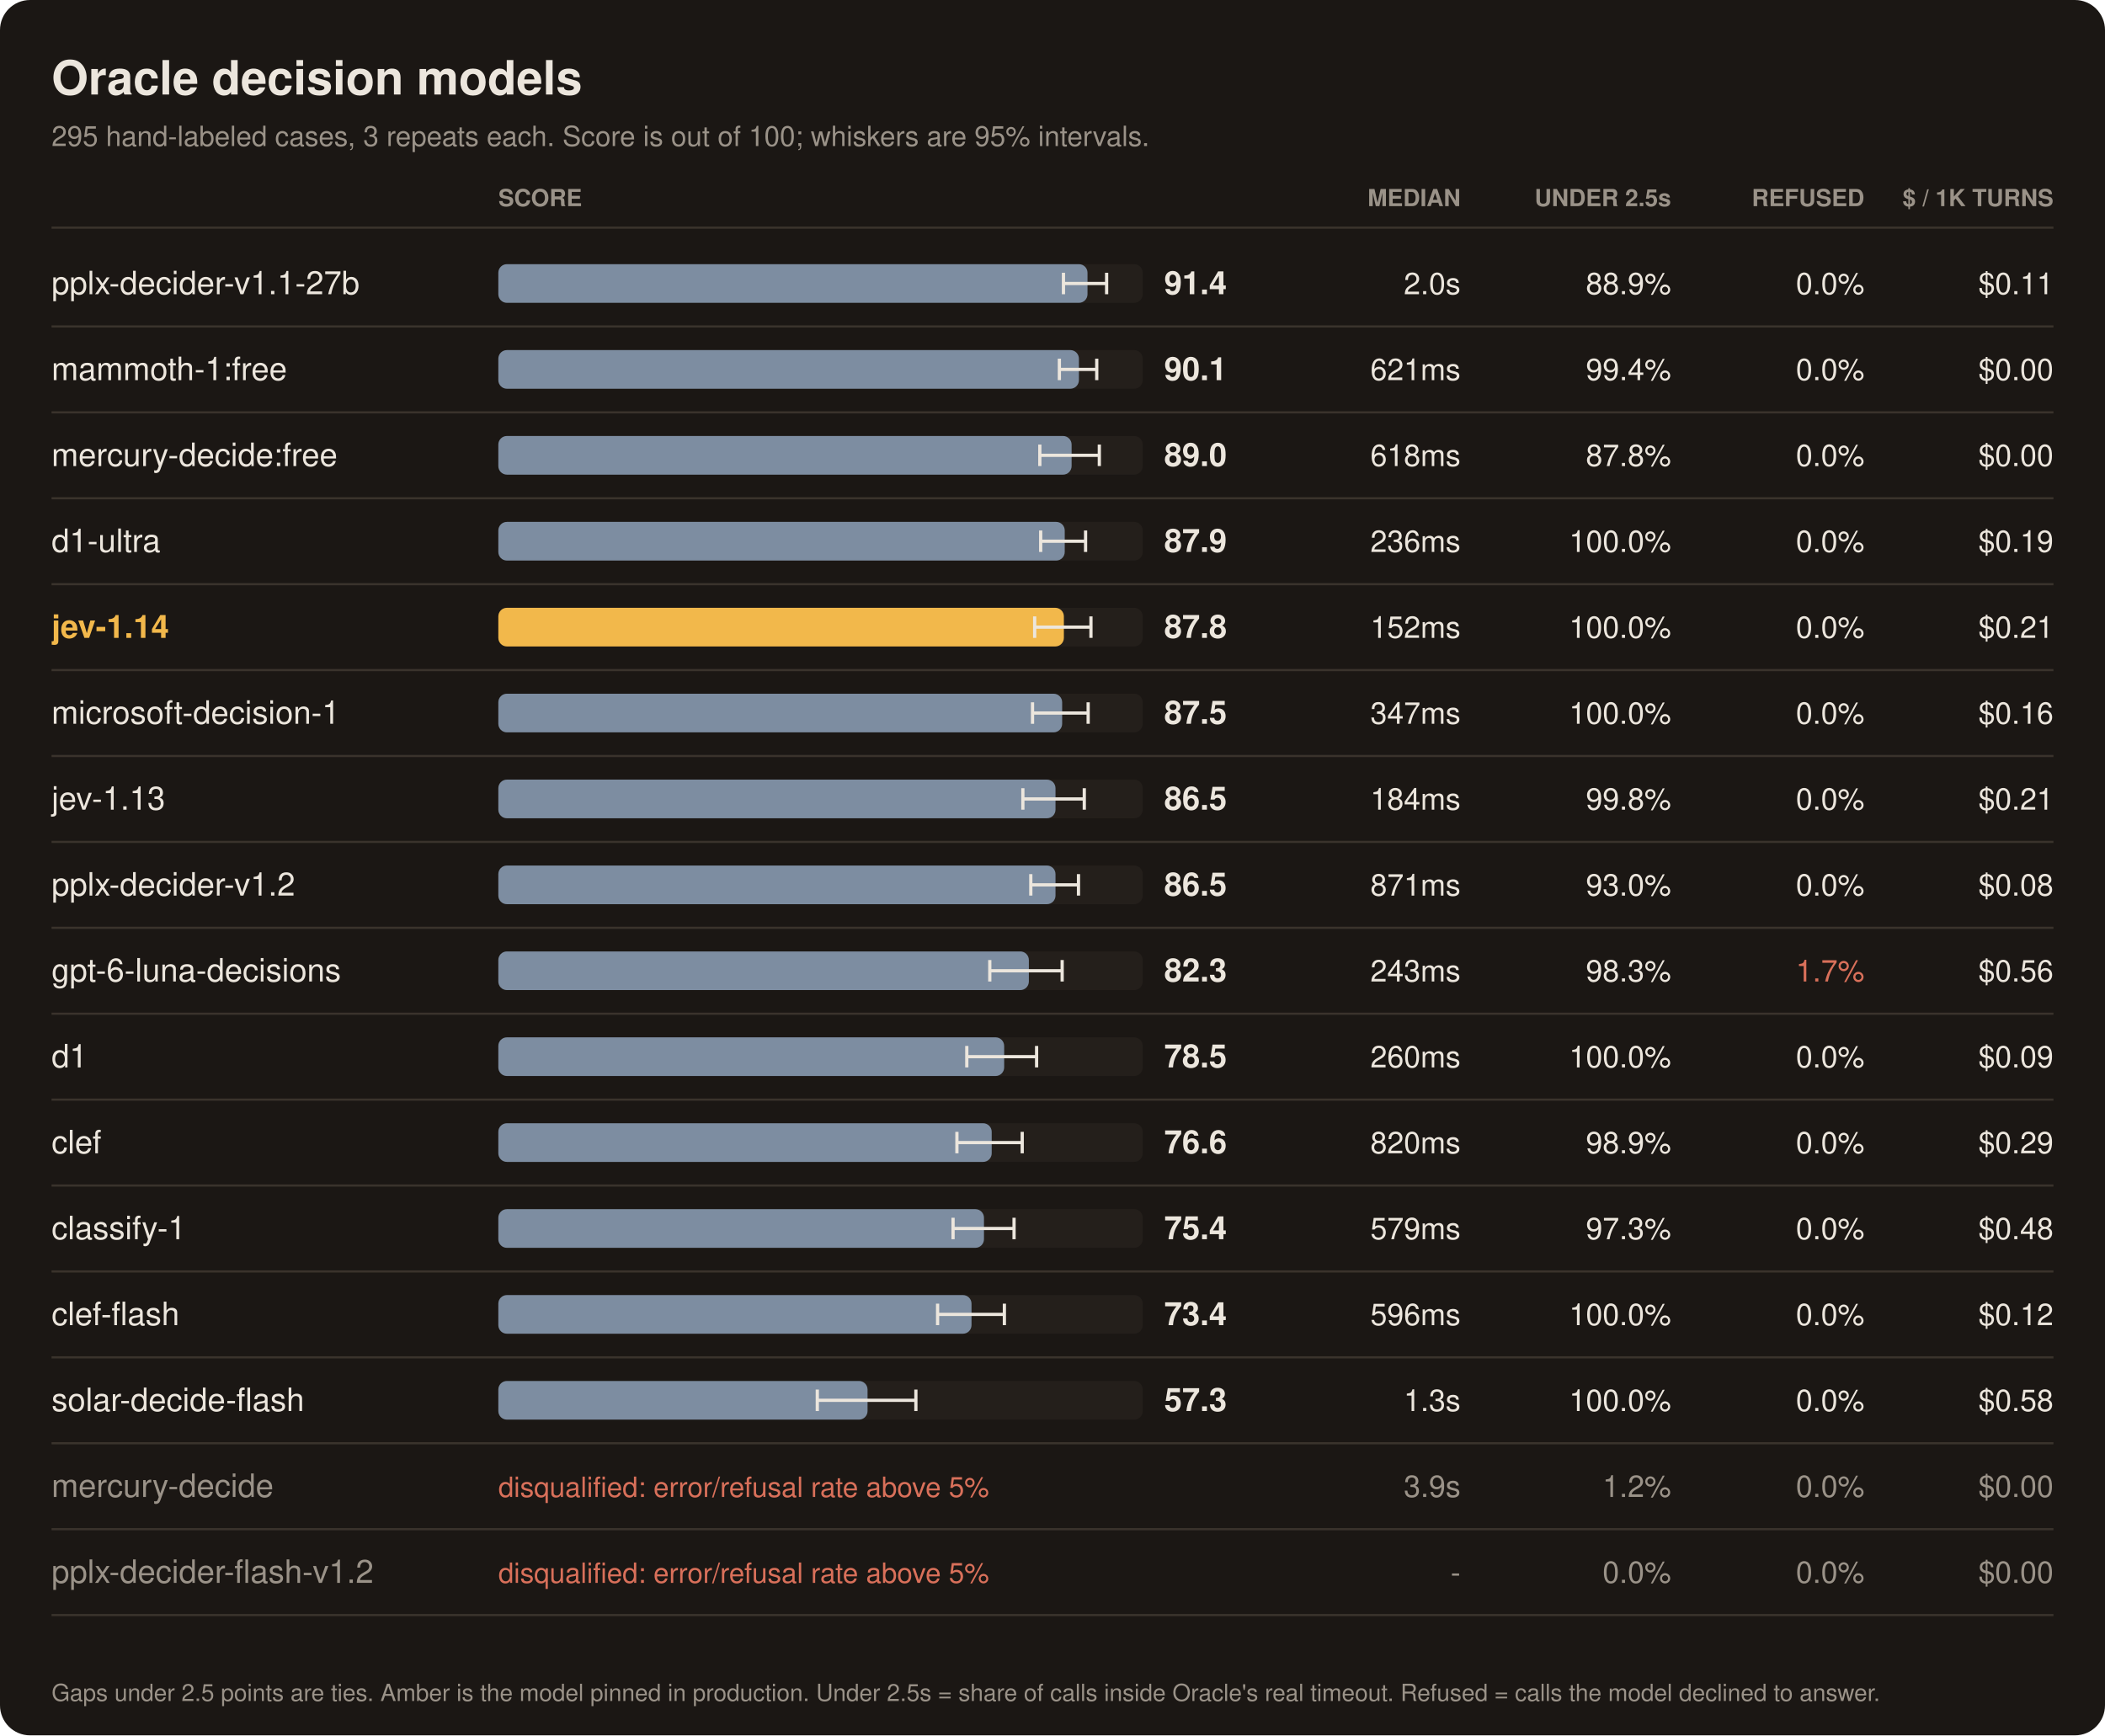
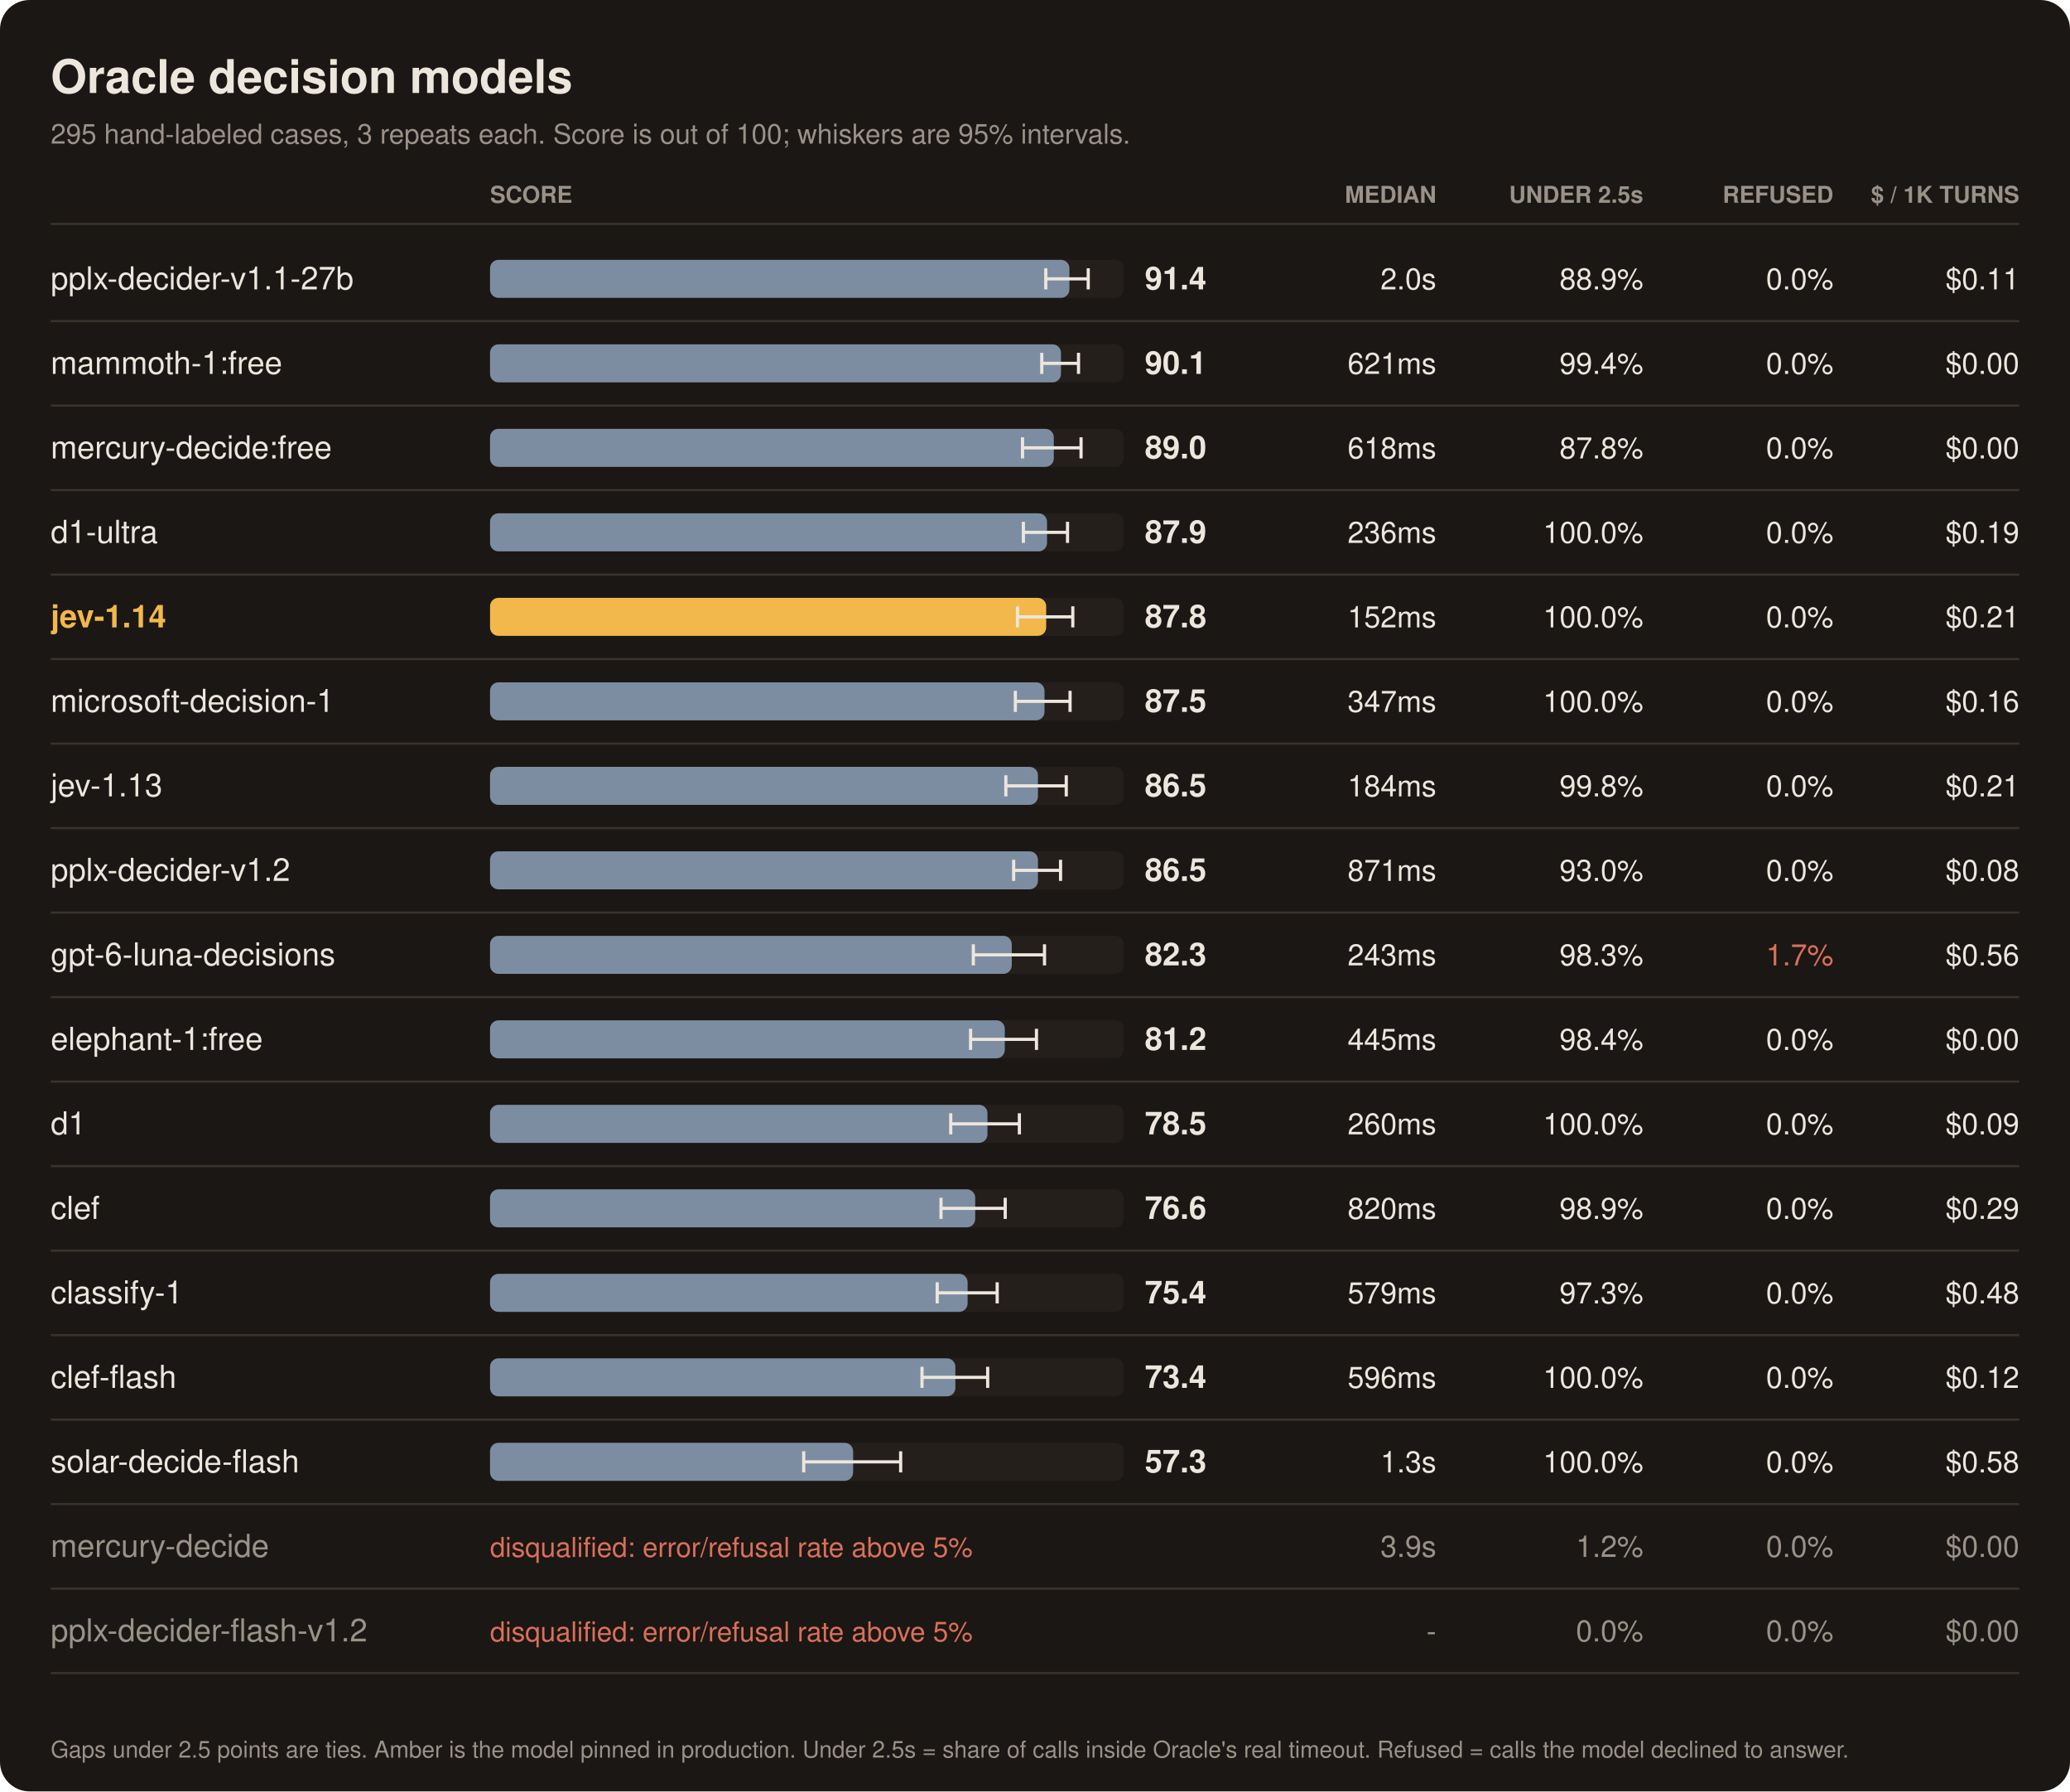
- <svg xmlns="http://www.w3.org/2000/svg" viewBox="0 0 980 808" width="980" role="img" aria-label="Oracle decision models" font-family="-apple-system,BlinkMacSystemFont,'Segoe UI',Helvetica,Arial,sans-serif">
-   <rect width="980" height="808" rx="14" fill="#1b1714" />
+ <svg xmlns="http://www.w3.org/2000/svg" viewBox="0 0 980 848" width="980" role="img" aria-label="Oracle decision models" font-family="-apple-system,BlinkMacSystemFont,'Segoe UI',Helvetica,Arial,sans-serif">
+   <rect width="980" height="848" rx="14" fill="#1b1714" />
  <text x="24.0" y="44.0" font-size="22" font-weight="700" fill="#ece6dd" text-anchor="start">Oracle decision models</text>
  <text x="24.0" y="68.0" font-size="13" font-weight="400" fill="#9a9288" text-anchor="start">295 hand-labeled cases, 3 repeats each. Score is out of 100; whiskers are 95% intervals.</text>
  <text x="232.0" y="96.0" font-size="11" font-weight="600" fill="#9a9288" text-anchor="start">SCORE</text>
  <text x="680.0" y="96.0" font-size="11" font-weight="600" fill="#9a9288" text-anchor="end">MEDIAN</text>
  <text x="778.0" y="96.0" font-size="11" font-weight="600" fill="#9a9288" text-anchor="end">UNDER 2.5s</text>
  <text x="868.0" y="96.0" font-size="11" font-weight="600" fill="#9a9288" text-anchor="end">REFUSED</text>
  <text x="956.0" y="96.0" font-size="11" font-weight="600" fill="#9a9288" text-anchor="end">$ / 1K TURNS</text>
  <line x1="24.0" y1="106.0" x2="956.0" y2="106.0" stroke="#3a332c" stroke-width="1.0" />
  <text x="24.0" y="137.0" font-size="15" font-weight="500" fill="#ece6dd" text-anchor="start">pplx-decider-v1.1-27b</text>
  <rect x="232.0" y="123.0" width="300.0" height="18.0" rx="4.0" fill="#241f1b" />
  <rect x="232.0" y="123.0" width="274.3" height="18.0" rx="4.0" fill="#7d8da1" />
  <line x1="495.1" y1="132.0" x2="515.2" y2="132.0" stroke="#ece6dd" stroke-width="1.5" />
  <line x1="495.1" y1="127.0" x2="495.1" y2="137.0" stroke="#ece6dd" stroke-width="1.5" />
  <line x1="515.2" y1="127.0" x2="515.2" y2="137.0" stroke="#ece6dd" stroke-width="1.5" />
  <text x="542.0" y="137.0" font-size="15" font-weight="700" fill="#ece6dd" text-anchor="start">91.4</text>
  <text x="680.0" y="137.0" font-size="14" font-weight="400" fill="#ece6dd" text-anchor="end">2.0s</text>
  <text x="778.0" y="137.0" font-size="14" font-weight="400" fill="#ece6dd" text-anchor="end">88.9%</text>
  <text x="868.0" y="137.0" font-size="14" font-weight="400" fill="#ece6dd" text-anchor="end">0.0%</text>
  <text x="956.0" y="137.0" font-size="14" font-weight="400" fill="#ece6dd" text-anchor="end">$0.11</text>
  <line x1="24.0" y1="152.0" x2="956.0" y2="152.0" stroke="#3a332c" stroke-width="1.0" />
  <text x="24.0" y="177.0" font-size="15" font-weight="500" fill="#ece6dd" text-anchor="start">mammoth-1:free</text>
  <rect x="232.0" y="163.0" width="300.0" height="18.0" rx="4.0" fill="#241f1b" />
  <rect x="232.0" y="163.0" width="270.3" height="18.0" rx="4.0" fill="#7d8da1" />
  <line x1="493.2" y1="172.0" x2="510.6" y2="172.0" stroke="#ece6dd" stroke-width="1.5" />
  <line x1="493.2" y1="167.0" x2="493.2" y2="177.0" stroke="#ece6dd" stroke-width="1.5" />
  <line x1="510.6" y1="167.0" x2="510.6" y2="177.0" stroke="#ece6dd" stroke-width="1.5" />
  <text x="542.0" y="177.0" font-size="15" font-weight="700" fill="#ece6dd" text-anchor="start">90.1</text>
  <text x="680.0" y="177.0" font-size="14" font-weight="400" fill="#ece6dd" text-anchor="end">621ms</text>
  <text x="778.0" y="177.0" font-size="14" font-weight="400" fill="#ece6dd" text-anchor="end">99.4%</text>
  <text x="868.0" y="177.0" font-size="14" font-weight="400" fill="#ece6dd" text-anchor="end">0.0%</text>
  <text x="956.0" y="177.0" font-size="14" font-weight="400" fill="#ece6dd" text-anchor="end">$0.00</text>
  <line x1="24.0" y1="192.0" x2="956.0" y2="192.0" stroke="#3a332c" stroke-width="1.0" />
  <text x="24.0" y="217.0" font-size="15" font-weight="500" fill="#ece6dd" text-anchor="start">mercury-decide:free</text>
  <rect x="232.0" y="203.0" width="300.0" height="18.0" rx="4.0" fill="#241f1b" />
  <rect x="232.0" y="203.0" width="266.9" height="18.0" rx="4.0" fill="#7d8da1" />
  <line x1="484.1" y1="212.0" x2="511.8" y2="212.0" stroke="#ece6dd" stroke-width="1.5" />
  <line x1="484.1" y1="207.0" x2="484.1" y2="217.0" stroke="#ece6dd" stroke-width="1.5" />
  <line x1="511.8" y1="207.0" x2="511.8" y2="217.0" stroke="#ece6dd" stroke-width="1.5" />
  <text x="542.0" y="217.0" font-size="15" font-weight="700" fill="#ece6dd" text-anchor="start">89.0</text>
  <text x="680.0" y="217.0" font-size="14" font-weight="400" fill="#ece6dd" text-anchor="end">618ms</text>
  <text x="778.0" y="217.0" font-size="14" font-weight="400" fill="#ece6dd" text-anchor="end">87.8%</text>
  <text x="868.0" y="217.0" font-size="14" font-weight="400" fill="#ece6dd" text-anchor="end">0.0%</text>
  <text x="956.0" y="217.0" font-size="14" font-weight="400" fill="#ece6dd" text-anchor="end">$0.00</text>
  <line x1="24.0" y1="232.0" x2="956.0" y2="232.0" stroke="#3a332c" stroke-width="1.0" />
  <text x="24.0" y="257.0" font-size="15" font-weight="500" fill="#ece6dd" text-anchor="start">d1-ultra</text>
  <rect x="232.0" y="243.0" width="300.0" height="18.0" rx="4.0" fill="#241f1b" />
  <rect x="232.0" y="243.0" width="263.7" height="18.0" rx="4.0" fill="#7d8da1" />
  <line x1="484.5" y1="252.0" x2="505.4" y2="252.0" stroke="#ece6dd" stroke-width="1.5" />
  <line x1="484.5" y1="247.0" x2="484.5" y2="257.0" stroke="#ece6dd" stroke-width="1.5" />
  <line x1="505.4" y1="247.0" x2="505.4" y2="257.0" stroke="#ece6dd" stroke-width="1.5" />
  <text x="542.0" y="257.0" font-size="15" font-weight="700" fill="#ece6dd" text-anchor="start">87.9</text>
  <text x="680.0" y="257.0" font-size="14" font-weight="400" fill="#ece6dd" text-anchor="end">236ms</text>
  <text x="778.0" y="257.0" font-size="14" font-weight="400" fill="#ece6dd" text-anchor="end">100.0%</text>
  <text x="868.0" y="257.0" font-size="14" font-weight="400" fill="#ece6dd" text-anchor="end">0.0%</text>
  <text x="956.0" y="257.0" font-size="14" font-weight="400" fill="#ece6dd" text-anchor="end">$0.19</text>
  <line x1="24.0" y1="272.0" x2="956.0" y2="272.0" stroke="#3a332c" stroke-width="1.0" />
  <text x="24.0" y="297.0" font-size="15" font-weight="700" fill="#f2b84b" text-anchor="start">jev-1.14</text>
  <rect x="232.0" y="283.0" width="300.0" height="18.0" rx="4.0" fill="#241f1b" />
  <rect x="232.0" y="283.0" width="263.3" height="18.0" rx="4.0" fill="#f2b84b" />
  <line x1="481.7" y1="292.0" x2="507.9" y2="292.0" stroke="#ece6dd" stroke-width="1.5" />
  <line x1="481.7" y1="287.0" x2="481.7" y2="297.0" stroke="#ece6dd" stroke-width="1.5" />
  <line x1="507.9" y1="287.0" x2="507.9" y2="297.0" stroke="#ece6dd" stroke-width="1.5" />
  <text x="542.0" y="297.0" font-size="15" font-weight="700" fill="#ece6dd" text-anchor="start">87.8</text>
  <text x="680.0" y="297.0" font-size="14" font-weight="400" fill="#ece6dd" text-anchor="end">152ms</text>
  <text x="778.0" y="297.0" font-size="14" font-weight="400" fill="#ece6dd" text-anchor="end">100.0%</text>
  <text x="868.0" y="297.0" font-size="14" font-weight="400" fill="#ece6dd" text-anchor="end">0.0%</text>
  <text x="956.0" y="297.0" font-size="14" font-weight="400" fill="#ece6dd" text-anchor="end">$0.21</text>
  <line x1="24.0" y1="312.0" x2="956.0" y2="312.0" stroke="#3a332c" stroke-width="1.0" />
  <text x="24.0" y="337.0" font-size="15" font-weight="500" fill="#ece6dd" text-anchor="start">microsoft-decision-1</text>
  <rect x="232.0" y="323.0" width="300.0" height="18.0" rx="4.0" fill="#241f1b" />
  <rect x="232.0" y="323.0" width="262.5" height="18.0" rx="4.0" fill="#7d8da1" />
  <line x1="480.7" y1="332.0" x2="506.6" y2="332.0" stroke="#ece6dd" stroke-width="1.5" />
  <line x1="480.7" y1="327.0" x2="480.7" y2="337.0" stroke="#ece6dd" stroke-width="1.5" />
  <line x1="506.6" y1="327.0" x2="506.6" y2="337.0" stroke="#ece6dd" stroke-width="1.5" />
  <text x="542.0" y="337.0" font-size="15" font-weight="700" fill="#ece6dd" text-anchor="start">87.5</text>
  <text x="680.0" y="337.0" font-size="14" font-weight="400" fill="#ece6dd" text-anchor="end">347ms</text>
  <text x="778.0" y="337.0" font-size="14" font-weight="400" fill="#ece6dd" text-anchor="end">100.0%</text>
  <text x="868.0" y="337.0" font-size="14" font-weight="400" fill="#ece6dd" text-anchor="end">0.0%</text>
  <text x="956.0" y="337.0" font-size="14" font-weight="400" fill="#ece6dd" text-anchor="end">$0.16</text>
  <line x1="24.0" y1="352.0" x2="956.0" y2="352.0" stroke="#3a332c" stroke-width="1.0" />
  <text x="24.0" y="377.0" font-size="15" font-weight="500" fill="#ece6dd" text-anchor="start">jev-1.13</text>
  <rect x="232.0" y="363.0" width="300.0" height="18.0" rx="4.0" fill="#241f1b" />
  <rect x="232.0" y="363.0" width="259.4" height="18.0" rx="4.0" fill="#7d8da1" />
  <line x1="476.2" y1="372.0" x2="504.8" y2="372.0" stroke="#ece6dd" stroke-width="1.5" />
  <line x1="476.2" y1="367.0" x2="476.2" y2="377.0" stroke="#ece6dd" stroke-width="1.5" />
  <line x1="504.8" y1="367.0" x2="504.8" y2="377.0" stroke="#ece6dd" stroke-width="1.5" />
  <text x="542.0" y="377.0" font-size="15" font-weight="700" fill="#ece6dd" text-anchor="start">86.5</text>
  <text x="680.0" y="377.0" font-size="14" font-weight="400" fill="#ece6dd" text-anchor="end">184ms</text>
  <text x="778.0" y="377.0" font-size="14" font-weight="400" fill="#ece6dd" text-anchor="end">99.8%</text>
  <text x="868.0" y="377.0" font-size="14" font-weight="400" fill="#ece6dd" text-anchor="end">0.0%</text>
  <text x="956.0" y="377.0" font-size="14" font-weight="400" fill="#ece6dd" text-anchor="end">$0.21</text>
  <line x1="24.0" y1="392.0" x2="956.0" y2="392.0" stroke="#3a332c" stroke-width="1.0" />
  <text x="24.0" y="417.0" font-size="15" font-weight="500" fill="#ece6dd" text-anchor="start">pplx-decider-v1.2</text>
  <rect x="232.0" y="403.0" width="300.0" height="18.0" rx="4.0" fill="#241f1b" />
  <rect x="232.0" y="403.0" width="259.4" height="18.0" rx="4.0" fill="#7d8da1" />
  <line x1="479.9" y1="412.0" x2="502.1" y2="412.0" stroke="#ece6dd" stroke-width="1.5" />
  <line x1="479.9" y1="407.0" x2="479.9" y2="417.0" stroke="#ece6dd" stroke-width="1.5" />
  <line x1="502.1" y1="407.0" x2="502.1" y2="417.0" stroke="#ece6dd" stroke-width="1.5" />
  <text x="542.0" y="417.0" font-size="15" font-weight="700" fill="#ece6dd" text-anchor="start">86.5</text>
  <text x="680.0" y="417.0" font-size="14" font-weight="400" fill="#ece6dd" text-anchor="end">871ms</text>
  <text x="778.0" y="417.0" font-size="14" font-weight="400" fill="#ece6dd" text-anchor="end">93.0%</text>
  <text x="868.0" y="417.0" font-size="14" font-weight="400" fill="#ece6dd" text-anchor="end">0.0%</text>
  <text x="956.0" y="417.0" font-size="14" font-weight="400" fill="#ece6dd" text-anchor="end">$0.08</text>
  <line x1="24.0" y1="432.0" x2="956.0" y2="432.0" stroke="#3a332c" stroke-width="1.0" />
  <text x="24.0" y="457.0" font-size="15" font-weight="500" fill="#ece6dd" text-anchor="start">gpt-6-luna-decisions</text>
  <rect x="232.0" y="443.0" width="300.0" height="18.0" rx="4.0" fill="#241f1b" />
  <rect x="232.0" y="443.0" width="247.0" height="18.0" rx="4.0" fill="#7d8da1" />
  <line x1="460.8" y1="452.0" x2="494.5" y2="452.0" stroke="#ece6dd" stroke-width="1.5" />
  <line x1="460.8" y1="447.0" x2="460.8" y2="457.0" stroke="#ece6dd" stroke-width="1.5" />
  <line x1="494.5" y1="447.0" x2="494.5" y2="457.0" stroke="#ece6dd" stroke-width="1.5" />
  <text x="542.0" y="457.0" font-size="15" font-weight="700" fill="#ece6dd" text-anchor="start">82.3</text>
  <text x="680.0" y="457.0" font-size="14" font-weight="400" fill="#ece6dd" text-anchor="end">243ms</text>
  <text x="778.0" y="457.0" font-size="14" font-weight="400" fill="#ece6dd" text-anchor="end">98.3%</text>
  <text x="868.0" y="457.0" font-size="14" font-weight="400" fill="#d9705a" text-anchor="end">1.7%</text>
  <text x="956.0" y="457.0" font-size="14" font-weight="400" fill="#ece6dd" text-anchor="end">$0.56</text>
  <line x1="24.0" y1="472.0" x2="956.0" y2="472.0" stroke="#3a332c" stroke-width="1.0" />
-   <text x="24.0" y="497.0" font-size="15" font-weight="500" fill="#ece6dd" text-anchor="start">d1</text>
+   <text x="24.0" y="497.0" font-size="15" font-weight="500" fill="#ece6dd" text-anchor="start">elephant-1:free</text>
  <rect x="232.0" y="483.0" width="300.0" height="18.0" rx="4.0" fill="#241f1b" />
-   <rect x="232.0" y="483.0" width="235.5" height="18.0" rx="4.0" fill="#7d8da1" />
-   <line x1="450.1" y1="492.0" x2="482.6" y2="492.0" stroke="#ece6dd" stroke-width="1.5" />
-   <line x1="450.1" y1="487.0" x2="450.1" y2="497.0" stroke="#ece6dd" stroke-width="1.5" />
-   <line x1="482.6" y1="487.0" x2="482.6" y2="497.0" stroke="#ece6dd" stroke-width="1.5" />
-   <text x="542.0" y="497.0" font-size="15" font-weight="700" fill="#ece6dd" text-anchor="start">78.5</text>
-   <text x="680.0" y="497.0" font-size="14" font-weight="400" fill="#ece6dd" text-anchor="end">260ms</text>
-   <text x="778.0" y="497.0" font-size="14" font-weight="400" fill="#ece6dd" text-anchor="end">100.0%</text>
+   <rect x="232.0" y="483.0" width="243.7" height="18.0" rx="4.0" fill="#7d8da1" />
+   <line x1="459.5" y1="492.0" x2="490.7" y2="492.0" stroke="#ece6dd" stroke-width="1.5" />
+   <line x1="459.5" y1="487.0" x2="459.5" y2="497.0" stroke="#ece6dd" stroke-width="1.5" />
+   <line x1="490.7" y1="487.0" x2="490.7" y2="497.0" stroke="#ece6dd" stroke-width="1.5" />
+   <text x="542.0" y="497.0" font-size="15" font-weight="700" fill="#ece6dd" text-anchor="start">81.2</text>
+   <text x="680.0" y="497.0" font-size="14" font-weight="400" fill="#ece6dd" text-anchor="end">445ms</text>
+   <text x="778.0" y="497.0" font-size="14" font-weight="400" fill="#ece6dd" text-anchor="end">98.4%</text>
  <text x="868.0" y="497.0" font-size="14" font-weight="400" fill="#ece6dd" text-anchor="end">0.0%</text>
-   <text x="956.0" y="497.0" font-size="14" font-weight="400" fill="#ece6dd" text-anchor="end">$0.09</text>
+   <text x="956.0" y="497.0" font-size="14" font-weight="400" fill="#ece6dd" text-anchor="end">$0.00</text>
  <line x1="24.0" y1="512.0" x2="956.0" y2="512.0" stroke="#3a332c" stroke-width="1.0" />
-   <text x="24.0" y="537.0" font-size="15" font-weight="500" fill="#ece6dd" text-anchor="start">clef</text>
+   <text x="24.0" y="537.0" font-size="15" font-weight="500" fill="#ece6dd" text-anchor="start">d1</text>
  <rect x="232.0" y="523.0" width="300.0" height="18.0" rx="4.0" fill="#241f1b" />
-   <rect x="232.0" y="523.0" width="229.7" height="18.0" rx="4.0" fill="#7d8da1" />
-   <line x1="445.5" y1="532.0" x2="475.9" y2="532.0" stroke="#ece6dd" stroke-width="1.5" />
-   <line x1="445.5" y1="527.0" x2="445.5" y2="537.0" stroke="#ece6dd" stroke-width="1.5" />
-   <line x1="475.9" y1="527.0" x2="475.9" y2="537.0" stroke="#ece6dd" stroke-width="1.5" />
-   <text x="542.0" y="537.0" font-size="15" font-weight="700" fill="#ece6dd" text-anchor="start">76.6</text>
-   <text x="680.0" y="537.0" font-size="14" font-weight="400" fill="#ece6dd" text-anchor="end">820ms</text>
-   <text x="778.0" y="537.0" font-size="14" font-weight="400" fill="#ece6dd" text-anchor="end">98.9%</text>
+   <rect x="232.0" y="523.0" width="235.5" height="18.0" rx="4.0" fill="#7d8da1" />
+   <line x1="450.1" y1="532.0" x2="482.6" y2="532.0" stroke="#ece6dd" stroke-width="1.5" />
+   <line x1="450.1" y1="527.0" x2="450.1" y2="537.0" stroke="#ece6dd" stroke-width="1.5" />
+   <line x1="482.6" y1="527.0" x2="482.6" y2="537.0" stroke="#ece6dd" stroke-width="1.5" />
+   <text x="542.0" y="537.0" font-size="15" font-weight="700" fill="#ece6dd" text-anchor="start">78.5</text>
+   <text x="680.0" y="537.0" font-size="14" font-weight="400" fill="#ece6dd" text-anchor="end">260ms</text>
+   <text x="778.0" y="537.0" font-size="14" font-weight="400" fill="#ece6dd" text-anchor="end">100.0%</text>
  <text x="868.0" y="537.0" font-size="14" font-weight="400" fill="#ece6dd" text-anchor="end">0.0%</text>
-   <text x="956.0" y="537.0" font-size="14" font-weight="400" fill="#ece6dd" text-anchor="end">$0.29</text>
+   <text x="956.0" y="537.0" font-size="14" font-weight="400" fill="#ece6dd" text-anchor="end">$0.09</text>
  <line x1="24.0" y1="552.0" x2="956.0" y2="552.0" stroke="#3a332c" stroke-width="1.0" />
-   <text x="24.0" y="577.0" font-size="15" font-weight="500" fill="#ece6dd" text-anchor="start">classify-1</text>
+   <text x="24.0" y="577.0" font-size="15" font-weight="500" fill="#ece6dd" text-anchor="start">clef</text>
  <rect x="232.0" y="563.0" width="300.0" height="18.0" rx="4.0" fill="#241f1b" />
-   <rect x="232.0" y="563.0" width="226.1" height="18.0" rx="4.0" fill="#7d8da1" />
-   <line x1="443.7" y1="572.0" x2="472.1" y2="572.0" stroke="#ece6dd" stroke-width="1.5" />
-   <line x1="443.7" y1="567.0" x2="443.7" y2="577.0" stroke="#ece6dd" stroke-width="1.5" />
-   <line x1="472.1" y1="567.0" x2="472.1" y2="577.0" stroke="#ece6dd" stroke-width="1.5" />
-   <text x="542.0" y="577.0" font-size="15" font-weight="700" fill="#ece6dd" text-anchor="start">75.4</text>
-   <text x="680.0" y="577.0" font-size="14" font-weight="400" fill="#ece6dd" text-anchor="end">579ms</text>
-   <text x="778.0" y="577.0" font-size="14" font-weight="400" fill="#ece6dd" text-anchor="end">97.3%</text>
+   <rect x="232.0" y="563.0" width="229.7" height="18.0" rx="4.0" fill="#7d8da1" />
+   <line x1="445.5" y1="572.0" x2="475.9" y2="572.0" stroke="#ece6dd" stroke-width="1.5" />
+   <line x1="445.5" y1="567.0" x2="445.5" y2="577.0" stroke="#ece6dd" stroke-width="1.5" />
+   <line x1="475.9" y1="567.0" x2="475.9" y2="577.0" stroke="#ece6dd" stroke-width="1.5" />
+   <text x="542.0" y="577.0" font-size="15" font-weight="700" fill="#ece6dd" text-anchor="start">76.6</text>
+   <text x="680.0" y="577.0" font-size="14" font-weight="400" fill="#ece6dd" text-anchor="end">820ms</text>
+   <text x="778.0" y="577.0" font-size="14" font-weight="400" fill="#ece6dd" text-anchor="end">98.9%</text>
  <text x="868.0" y="577.0" font-size="14" font-weight="400" fill="#ece6dd" text-anchor="end">0.0%</text>
-   <text x="956.0" y="577.0" font-size="14" font-weight="400" fill="#ece6dd" text-anchor="end">$0.48</text>
+   <text x="956.0" y="577.0" font-size="14" font-weight="400" fill="#ece6dd" text-anchor="end">$0.29</text>
  <line x1="24.0" y1="592.0" x2="956.0" y2="592.0" stroke="#3a332c" stroke-width="1.0" />
-   <text x="24.0" y="617.0" font-size="15" font-weight="500" fill="#ece6dd" text-anchor="start">clef-flash</text>
+   <text x="24.0" y="617.0" font-size="15" font-weight="500" fill="#ece6dd" text-anchor="start">classify-1</text>
  <rect x="232.0" y="603.0" width="300.0" height="18.0" rx="4.0" fill="#241f1b" />
-   <rect x="232.0" y="603.0" width="220.3" height="18.0" rx="4.0" fill="#7d8da1" />
-   <line x1="436.5" y1="612.0" x2="467.6" y2="612.0" stroke="#ece6dd" stroke-width="1.5" />
-   <line x1="436.5" y1="607.0" x2="436.5" y2="617.0" stroke="#ece6dd" stroke-width="1.5" />
-   <line x1="467.6" y1="607.0" x2="467.6" y2="617.0" stroke="#ece6dd" stroke-width="1.5" />
-   <text x="542.0" y="617.0" font-size="15" font-weight="700" fill="#ece6dd" text-anchor="start">73.4</text>
-   <text x="680.0" y="617.0" font-size="14" font-weight="400" fill="#ece6dd" text-anchor="end">596ms</text>
-   <text x="778.0" y="617.0" font-size="14" font-weight="400" fill="#ece6dd" text-anchor="end">100.0%</text>
+   <rect x="232.0" y="603.0" width="226.1" height="18.0" rx="4.0" fill="#7d8da1" />
+   <line x1="443.7" y1="612.0" x2="472.1" y2="612.0" stroke="#ece6dd" stroke-width="1.5" />
+   <line x1="443.7" y1="607.0" x2="443.7" y2="617.0" stroke="#ece6dd" stroke-width="1.5" />
+   <line x1="472.1" y1="607.0" x2="472.1" y2="617.0" stroke="#ece6dd" stroke-width="1.5" />
+   <text x="542.0" y="617.0" font-size="15" font-weight="700" fill="#ece6dd" text-anchor="start">75.4</text>
+   <text x="680.0" y="617.0" font-size="14" font-weight="400" fill="#ece6dd" text-anchor="end">579ms</text>
+   <text x="778.0" y="617.0" font-size="14" font-weight="400" fill="#ece6dd" text-anchor="end">97.3%</text>
  <text x="868.0" y="617.0" font-size="14" font-weight="400" fill="#ece6dd" text-anchor="end">0.0%</text>
-   <text x="956.0" y="617.0" font-size="14" font-weight="400" fill="#ece6dd" text-anchor="end">$0.12</text>
+   <text x="956.0" y="617.0" font-size="14" font-weight="400" fill="#ece6dd" text-anchor="end">$0.48</text>
  <line x1="24.0" y1="632.0" x2="956.0" y2="632.0" stroke="#3a332c" stroke-width="1.0" />
-   <text x="24.0" y="657.0" font-size="15" font-weight="500" fill="#ece6dd" text-anchor="start">solar-decide-flash</text>
+   <text x="24.0" y="657.0" font-size="15" font-weight="500" fill="#ece6dd" text-anchor="start">clef-flash</text>
  <rect x="232.0" y="643.0" width="300.0" height="18.0" rx="4.0" fill="#241f1b" />
-   <rect x="232.0" y="643.0" width="171.9" height="18.0" rx="4.0" fill="#7d8da1" />
-   <line x1="380.5" y1="652.0" x2="426.4" y2="652.0" stroke="#ece6dd" stroke-width="1.5" />
-   <line x1="380.5" y1="647.0" x2="380.5" y2="657.0" stroke="#ece6dd" stroke-width="1.5" />
-   <line x1="426.4" y1="647.0" x2="426.4" y2="657.0" stroke="#ece6dd" stroke-width="1.5" />
-   <text x="542.0" y="657.0" font-size="15" font-weight="700" fill="#ece6dd" text-anchor="start">57.3</text>
-   <text x="680.0" y="657.0" font-size="14" font-weight="400" fill="#ece6dd" text-anchor="end">1.3s</text>
+   <rect x="232.0" y="643.0" width="220.3" height="18.0" rx="4.0" fill="#7d8da1" />
+   <line x1="436.5" y1="652.0" x2="467.6" y2="652.0" stroke="#ece6dd" stroke-width="1.5" />
+   <line x1="436.5" y1="647.0" x2="436.5" y2="657.0" stroke="#ece6dd" stroke-width="1.5" />
+   <line x1="467.6" y1="647.0" x2="467.6" y2="657.0" stroke="#ece6dd" stroke-width="1.5" />
+   <text x="542.0" y="657.0" font-size="15" font-weight="700" fill="#ece6dd" text-anchor="start">73.4</text>
+   <text x="680.0" y="657.0" font-size="14" font-weight="400" fill="#ece6dd" text-anchor="end">596ms</text>
  <text x="778.0" y="657.0" font-size="14" font-weight="400" fill="#ece6dd" text-anchor="end">100.0%</text>
  <text x="868.0" y="657.0" font-size="14" font-weight="400" fill="#ece6dd" text-anchor="end">0.0%</text>
-   <text x="956.0" y="657.0" font-size="14" font-weight="400" fill="#ece6dd" text-anchor="end">$0.58</text>
+   <text x="956.0" y="657.0" font-size="14" font-weight="400" fill="#ece6dd" text-anchor="end">$0.12</text>
  <line x1="24.0" y1="672.0" x2="956.0" y2="672.0" stroke="#3a332c" stroke-width="1.0" />
-   <text x="24.0" y="697.0" font-size="15" font-weight="500" fill="#9a9288" text-anchor="start">mercury-decide</text>
-   <text x="232.0" y="697.0" font-size="13" font-weight="400" fill="#d9705a" text-anchor="start">disqualified: error/refusal rate above 5%</text>
-   <text x="680.0" y="697.0" font-size="14" font-weight="400" fill="#9a9288" text-anchor="end">3.9s</text>
-   <text x="778.0" y="697.0" font-size="14" font-weight="400" fill="#9a9288" text-anchor="end">1.2%</text>
-   <text x="868.0" y="697.0" font-size="14" font-weight="400" fill="#9a9288" text-anchor="end">0.0%</text>
-   <text x="956.0" y="697.0" font-size="14" font-weight="400" fill="#9a9288" text-anchor="end">$0.00</text>
+   <text x="24.0" y="697.0" font-size="15" font-weight="500" fill="#ece6dd" text-anchor="start">solar-decide-flash</text>
+   <rect x="232.0" y="683.0" width="300.0" height="18.0" rx="4.0" fill="#241f1b" />
+   <rect x="232.0" y="683.0" width="171.9" height="18.0" rx="4.0" fill="#7d8da1" />
+   <line x1="380.5" y1="692.0" x2="426.4" y2="692.0" stroke="#ece6dd" stroke-width="1.5" />
+   <line x1="380.5" y1="687.0" x2="380.5" y2="697.0" stroke="#ece6dd" stroke-width="1.5" />
+   <line x1="426.4" y1="687.0" x2="426.4" y2="697.0" stroke="#ece6dd" stroke-width="1.5" />
+   <text x="542.0" y="697.0" font-size="15" font-weight="700" fill="#ece6dd" text-anchor="start">57.3</text>
+   <text x="680.0" y="697.0" font-size="14" font-weight="400" fill="#ece6dd" text-anchor="end">1.3s</text>
+   <text x="778.0" y="697.0" font-size="14" font-weight="400" fill="#ece6dd" text-anchor="end">100.0%</text>
+   <text x="868.0" y="697.0" font-size="14" font-weight="400" fill="#ece6dd" text-anchor="end">0.0%</text>
+   <text x="956.0" y="697.0" font-size="14" font-weight="400" fill="#ece6dd" text-anchor="end">$0.58</text>
  <line x1="24.0" y1="712.0" x2="956.0" y2="712.0" stroke="#3a332c" stroke-width="1.0" />
-   <text x="24.0" y="737.0" font-size="15" font-weight="500" fill="#9a9288" text-anchor="start">pplx-decider-flash-v1.2</text>
+   <text x="24.0" y="737.0" font-size="15" font-weight="500" fill="#9a9288" text-anchor="start">mercury-decide</text>
  <text x="232.0" y="737.0" font-size="13" font-weight="400" fill="#d9705a" text-anchor="start">disqualified: error/refusal rate above 5%</text>
-   <text x="680.0" y="737.0" font-size="14" font-weight="400" fill="#9a9288" text-anchor="end">-</text>
-   <text x="778.0" y="737.0" font-size="14" font-weight="400" fill="#9a9288" text-anchor="end">0.0%</text>
+   <text x="680.0" y="737.0" font-size="14" font-weight="400" fill="#9a9288" text-anchor="end">3.9s</text>
+   <text x="778.0" y="737.0" font-size="14" font-weight="400" fill="#9a9288" text-anchor="end">1.2%</text>
  <text x="868.0" y="737.0" font-size="14" font-weight="400" fill="#9a9288" text-anchor="end">0.0%</text>
  <text x="956.0" y="737.0" font-size="14" font-weight="400" fill="#9a9288" text-anchor="end">$0.00</text>
  <line x1="24.0" y1="752.0" x2="956.0" y2="752.0" stroke="#3a332c" stroke-width="1.0" />
-   <text x="24.0" y="792.0" font-size="11" font-weight="400" fill="#9a9288" text-anchor="start">Gaps under 2.5 points are ties. Amber is the model pinned in production. Under 2.5s = share of calls inside Oracle's real timeout. Refused = calls the model declined to answer.</text>
+   <text x="24.0" y="777.0" font-size="15" font-weight="500" fill="#9a9288" text-anchor="start">pplx-decider-flash-v1.2</text>
+   <text x="232.0" y="777.0" font-size="13" font-weight="400" fill="#d9705a" text-anchor="start">disqualified: error/refusal rate above 5%</text>
+   <text x="680.0" y="777.0" font-size="14" font-weight="400" fill="#9a9288" text-anchor="end">-</text>
+   <text x="778.0" y="777.0" font-size="14" font-weight="400" fill="#9a9288" text-anchor="end">0.0%</text>
+   <text x="868.0" y="777.0" font-size="14" font-weight="400" fill="#9a9288" text-anchor="end">0.0%</text>
+   <text x="956.0" y="777.0" font-size="14" font-weight="400" fill="#9a9288" text-anchor="end">$0.00</text>
+   <line x1="24.0" y1="792.0" x2="956.0" y2="792.0" stroke="#3a332c" stroke-width="1.0" />
+   <text x="24.0" y="832.0" font-size="11" font-weight="400" fill="#9a9288" text-anchor="start">Gaps under 2.5 points are ties. Amber is the model pinned in production. Under 2.5s = share of calls inside Oracle's real timeout. Refused = calls the model declined to answer.</text>
</svg>
